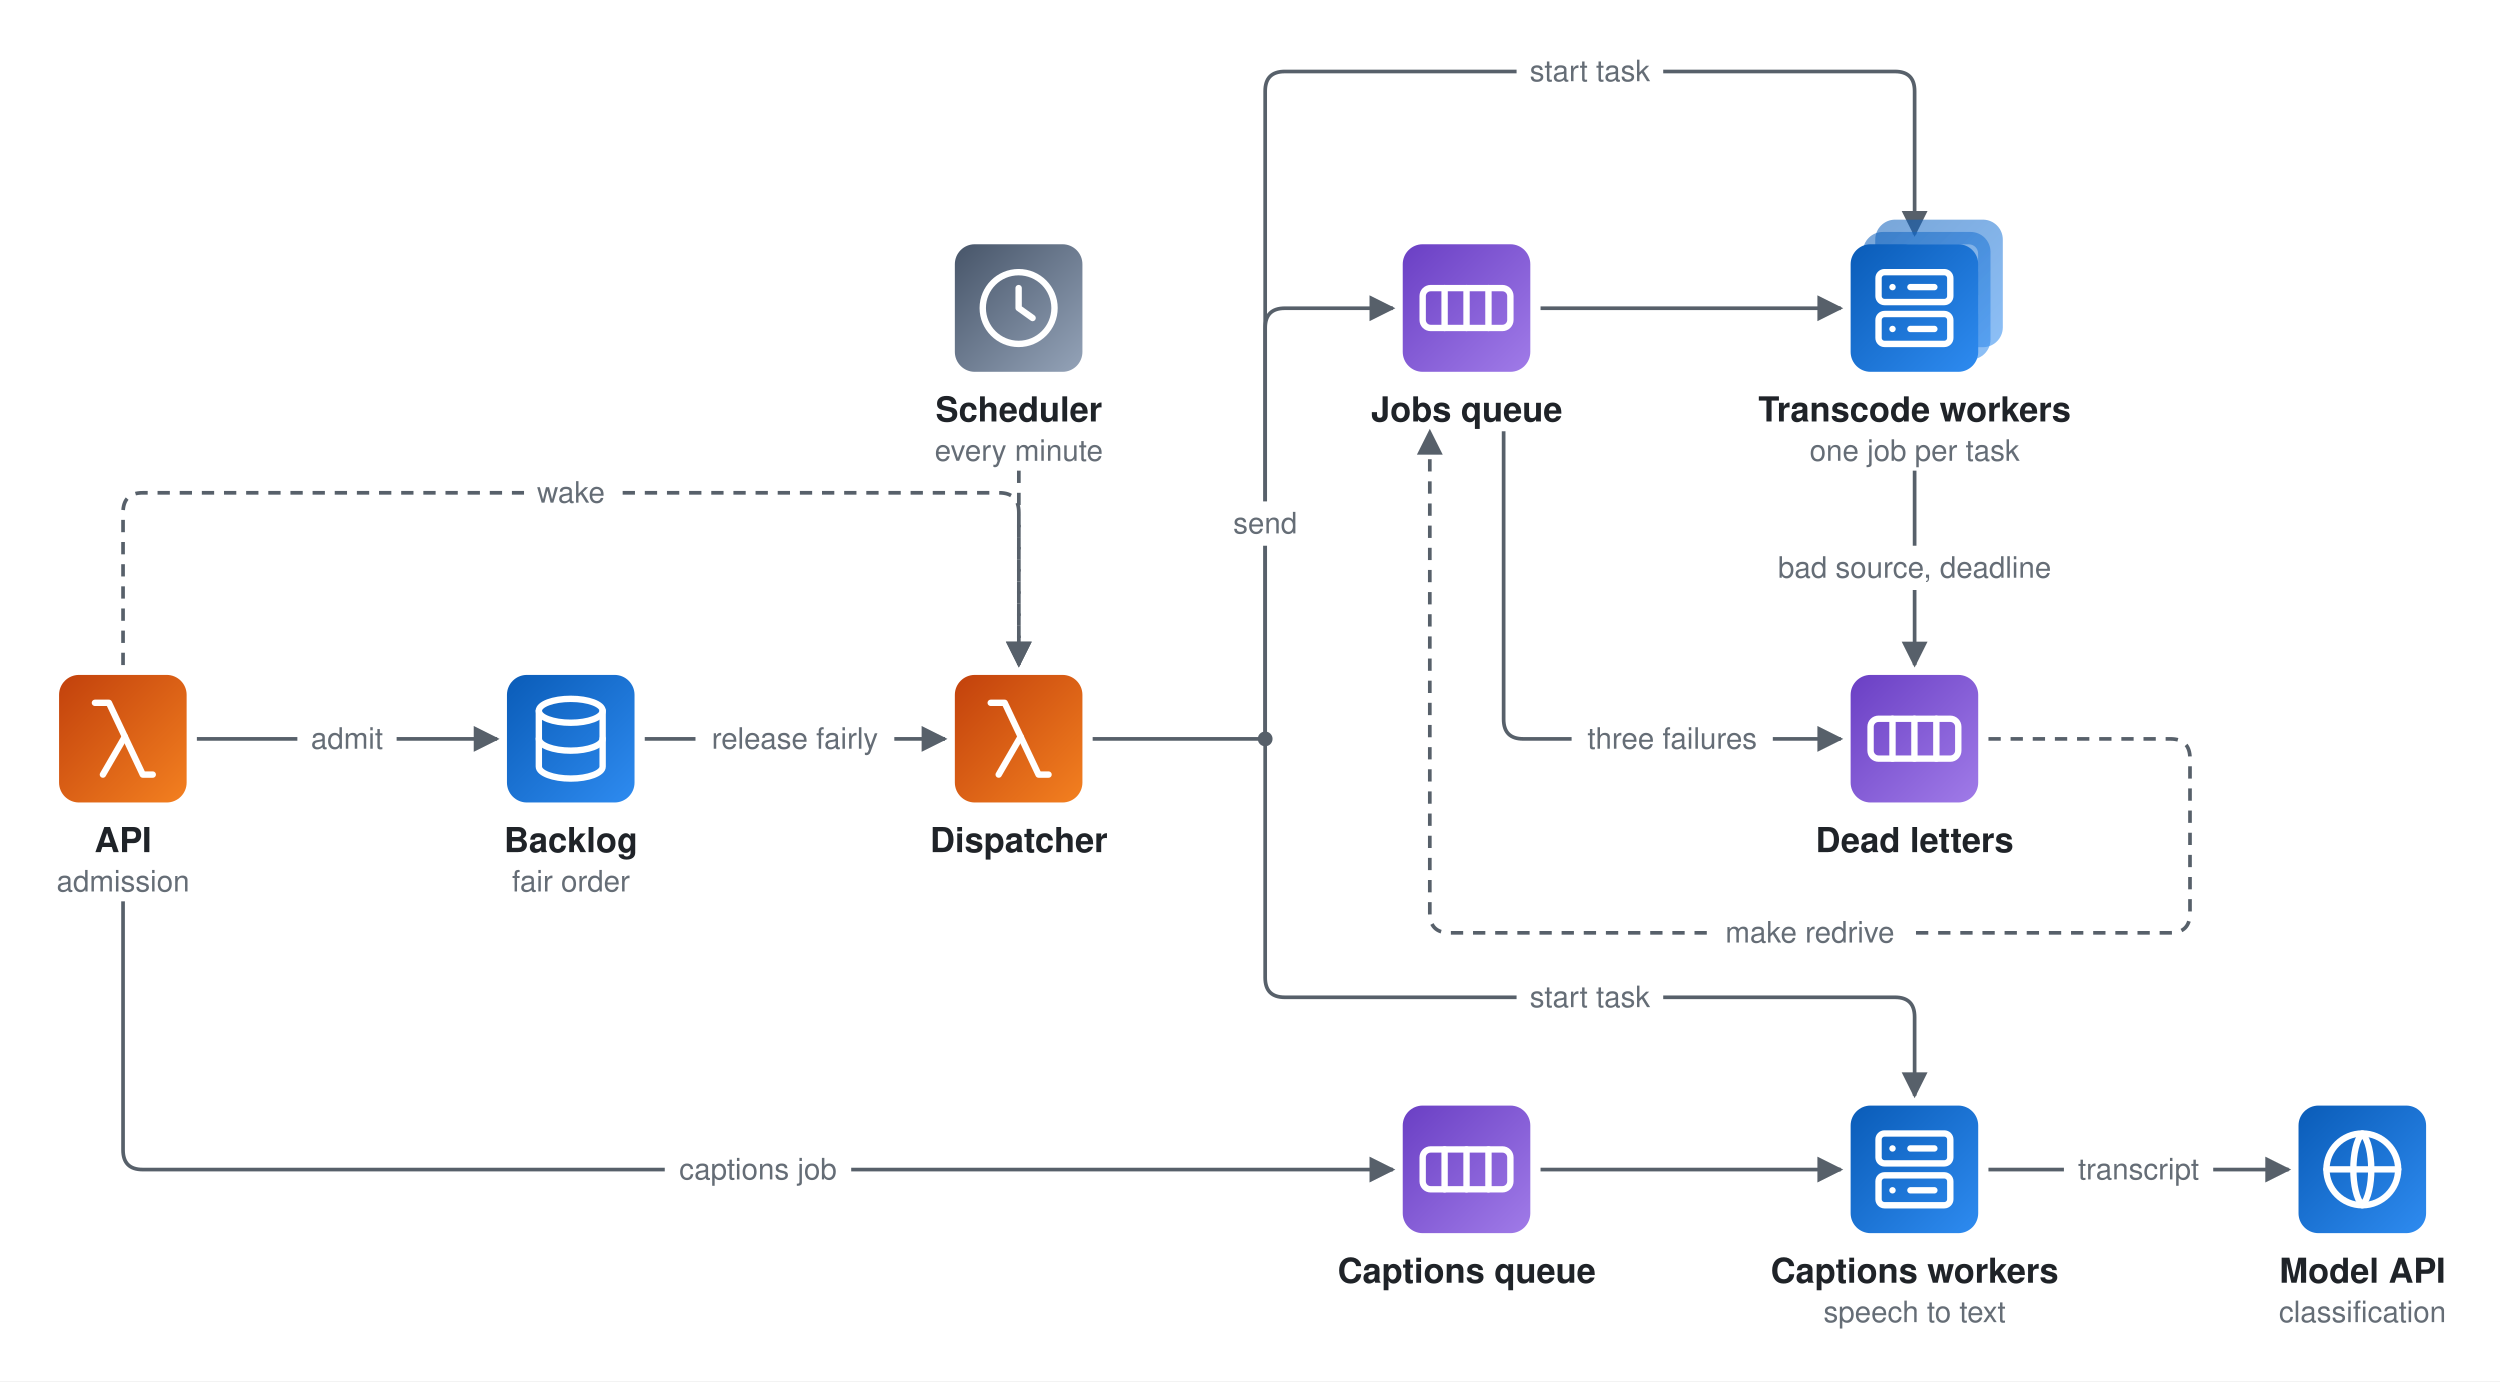
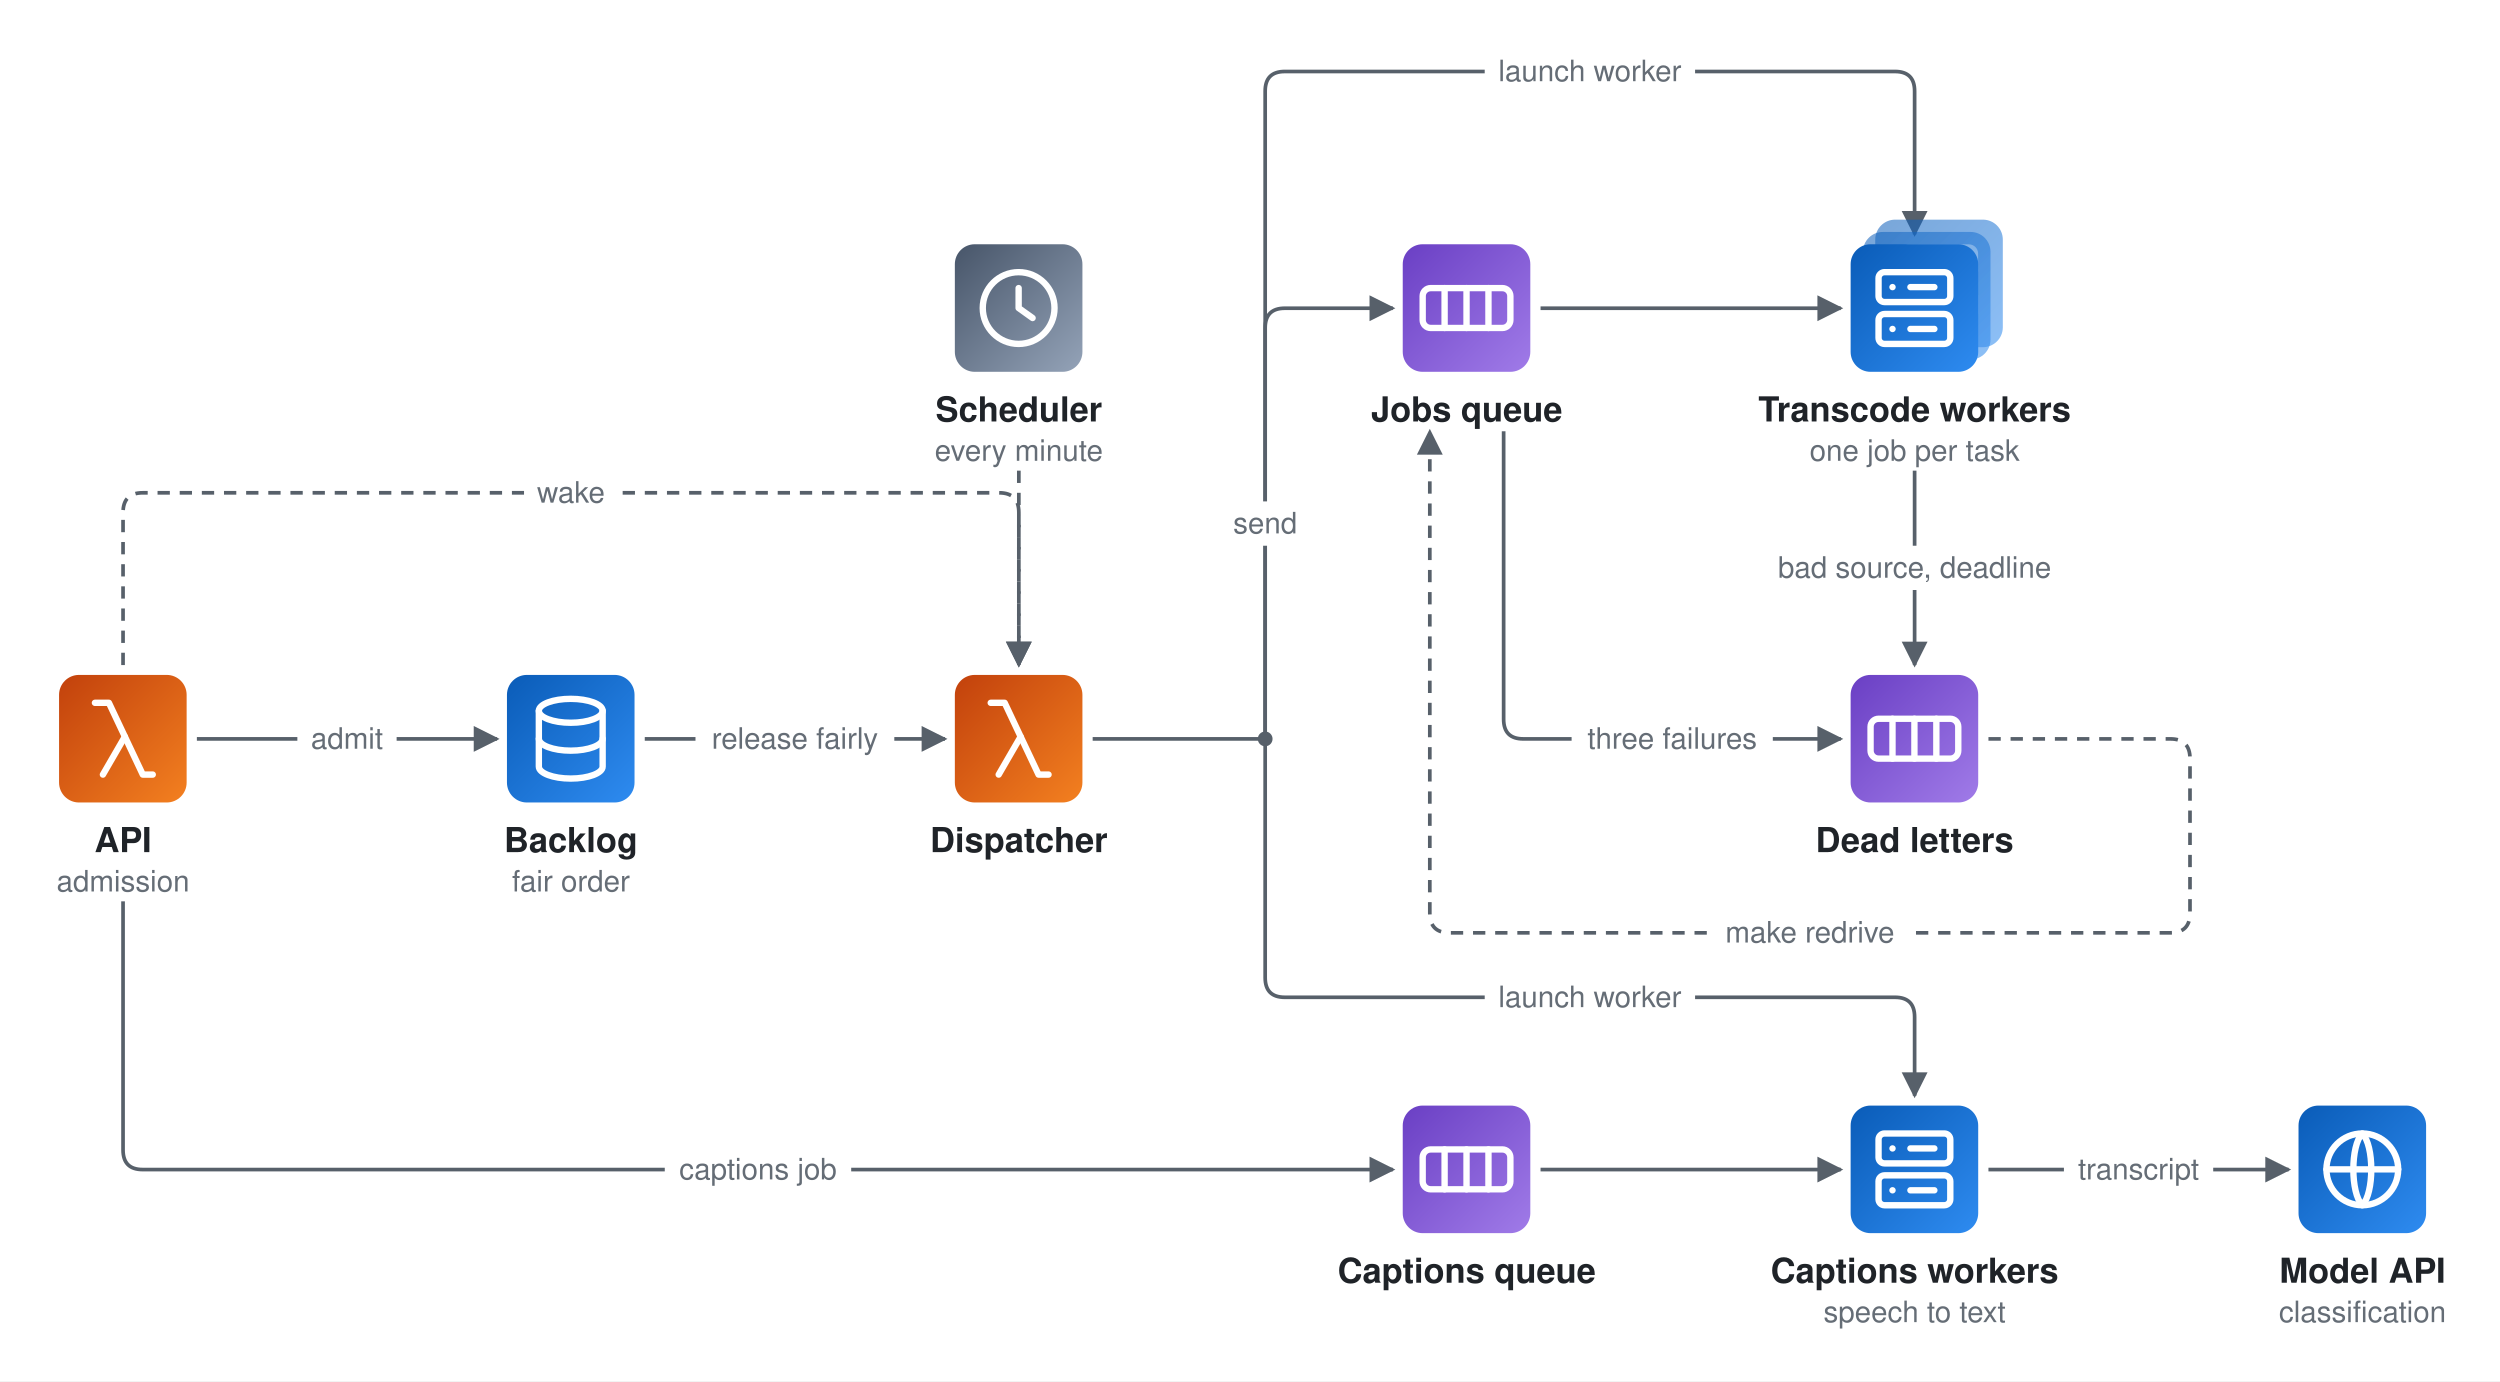
<svg xmlns="http://www.w3.org/2000/svg" viewBox="-50 -125.25 1015.87 561.25" width="1015.87" height="561.25" font-family="-apple-system, BlinkMacSystemFont, 'Segoe UI', Helvetica, Arial, sans-serif" role="img" aria-label="The API admits jobs into a fair backlog. A dispatcher releases them to queues and starts workers; jobs that keep failing move to a dead-letter queue and can be redriven.">
  <defs>
    <linearGradient id="tile-blue" x1="0" y1="0" x2="1" y2="1">
      <stop offset="0" stop-color="#0a5cb8" />
      <stop offset="1" stop-color="#2e8bf0" />
    </linearGradient>
    <linearGradient id="tile-orange" x1="0" y1="0" x2="1" y2="1">
      <stop offset="0" stop-color="#c2410c" />
      <stop offset="1" stop-color="#f38020" />
    </linearGradient>
    <linearGradient id="tile-slate" x1="0" y1="0" x2="1" y2="1">
      <stop offset="0" stop-color="#475569" />
      <stop offset="1" stop-color="#94a3b8" />
    </linearGradient>
    <linearGradient id="tile-violet" x1="0" y1="0" x2="1" y2="1">
      <stop offset="0" stop-color="#6a3fc4" />
      <stop offset="1" stop-color="#a07be8" />
    </linearGradient>
  </defs>
  <rect x="-50" y="-125.25" width="1015.87" height="561.25" fill="#ffffff" />
  <g class="dg-body">
    <g class="edge" id="e-api-_backlog" data-id="api-&gt;backlog" data-from="api" data-to="backlog">
      <path class="base" d="M30 175 L152 175" fill="none" stroke-width="1.5" stroke="#57606a" />
      <path class="head" d="M153 175L142.5 180.25L142.5 169.75z" fill="#57606a" />
    </g>
    <g class="edge" id="e-backlog-_dispatcher" data-id="backlog-&gt;dispatcher" data-from="backlog" data-to="dispatcher">
      <path class="base" d="M212 175 L334 175" fill="none" stroke-width="1.5" stroke="#57606a" />
      <path class="head" d="M335 175L324.5 180.25L324.5 169.75z" fill="#57606a" />
    </g>
    <g class="edge" id="e-tick-_dispatcher" data-id="tick-&gt;dispatcher" data-from="tick" data-to="dispatcher">
      <path class="base" d="M364 66 L364 145" fill="none" stroke-width="1.5" stroke-dasharray="5 4" stroke="#57606a" />
      <path class="head" d="M364 146L358.75 135.5L369.25 135.5z" fill="#57606a" />
    </g>
    <g class="edge" id="e-wake" data-id="wake" data-from="api" data-to="dispatcher">
      <path class="base" d="M0 145 L0 83 Q0 75 8 75 L356 75 Q364 75 364 83 L364 145" fill="none" stroke-width="1.5" stroke-dasharray="5 4" stroke="#57606a" />
      <path class="head" d="M364 146L358.75 135.5L369.25 135.5z" fill="#57606a" />
    </g>
    <g class="edge" id="e-dispatcher-_bus" data-id="dispatcher-&gt;bus" data-from="dispatcher" data-to="bus">
      <path class="base" d="M394 175 L464.1 175" fill="none" stroke-width="1.5" stroke="#57606a" />
    </g>
    <g class="edge" id="e-bus-_jobs" data-id="bus-&gt;jobs" data-from="bus" data-to="jobs">
      <path class="base" d="M464.1 175 L464.1 8 Q464.1 0 472.1 0 L516 0" fill="none" stroke-width="1.5" stroke="#57606a" />
      <path class="head" d="M517 0L506.5 5.25L506.5 -5.25z" fill="#57606a" />
    </g>
    <g class="edge" id="e-bus-_transcode" data-id="bus-&gt;transcode" data-from="bus" data-to="transcode">
      <path class="base" d="M464.1 175 L464.1 -88.2 Q464.1 -96.2 472.1 -96.2 L720 -96.2 Q728 -96.2 728 -88.2 L728 -30" fill="none" stroke-width="1.5" stroke="#57606a" />
      <path class="head" d="M728 -29L722.75 -39.5L733.25 -39.5z" fill="#57606a" />
    </g>
    <g class="edge" id="e-bus-_captions" data-id="bus-&gt;captions" data-from="bus" data-to="captions">
      <path class="base" d="M464.1 175 L464.1 272 Q464.1 280 472.1 280 L720 280 Q728 280 728 288 L728 320" fill="none" stroke-width="1.5" stroke="#57606a" />
      <path class="head" d="M728 321L722.75 310.5L733.25 310.5z" fill="#57606a" />
    </g>
    <g class="edge" id="e-jobs-_transcode" data-id="jobs-&gt;transcode" data-from="jobs" data-to="transcode">
      <path class="base" d="M576 0 L698 0" fill="none" stroke-width="1.5" stroke="#57606a" />
      <path class="head" d="M699 0L688.5 5.25L688.5 -5.25z" fill="#57606a" />
    </g>
    <g class="edge" id="e-transcode-_dlq" data-id="transcode-&gt;dlq" data-from="transcode" data-to="dlq">
      <path class="base" d="M728 66 L728 145" fill="none" stroke-width="1.5" stroke="#57606a" />
      <path class="head" d="M728 146L722.75 135.5L733.25 135.5z" fill="#57606a" />
    </g>
    <g class="edge" id="e-jobs-_dlq" data-id="jobs-&gt;dlq" data-from="jobs" data-to="dlq">
      <path class="base" d="M561 50 L561 167 Q561 175 569 175 L698 175" fill="none" stroke-width="1.5" stroke="#57606a" />
      <path class="head" d="M699 175L688.5 180.25L688.5 169.75z" fill="#57606a" />
    </g>
    <g class="edge" id="e-redrive" data-id="redrive" data-from="dlq" data-to="jobs">
      <path class="base" d="M758 175 L831.9 175 Q839.9 175 839.9 183 L839.9 245.8 Q839.9 253.8 831.9 253.8 L539 253.8 Q531 253.8 531 245.8 L531 50" fill="none" stroke-width="1.5" stroke-dasharray="5 4" stroke="#57606a" />
      <path class="head" d="M531 49L536.25 59.5L525.75 59.5z" fill="#57606a" />
    </g>
    <g class="edge" id="e-api-_cq" data-id="api-&gt;cq" data-from="api" data-to="cq">
      <path class="base" d="M0 241 L0 342 Q0 350 8 350 L516 350" fill="none" stroke-width="1.5" stroke="#57606a" />
      <path class="head" d="M517 350L506.5 355.25L506.5 344.75z" fill="#57606a" />
    </g>
    <g class="edge" id="e-cq-_captions" data-id="cq-&gt;captions" data-from="cq" data-to="captions">
      <path class="base" d="M576 350 L698 350" fill="none" stroke-width="1.5" stroke="#57606a" />
      <path class="head" d="M699 350L688.5 355.25L688.5 344.75z" fill="#57606a" />
    </g>
    <g class="edge" id="e-captions-_llm" data-id="captions-&gt;llm" data-from="captions" data-to="llm">
      <path class="base" d="M758 350 L880 350" fill="none" stroke-width="1.5" stroke="#57606a" />
      <path class="head" d="M881 350L870.5 355.25L870.5 344.75z" fill="#57606a" />
    </g>
    <g class="labels">
      <g class="elab" data-edge="api-&gt;backlog">
        <rect x="70.83" y="166" width="40.34" height="18" rx="4" fill="#ffffff" />
        <text class="elabel" x="91" y="179" font-size="12" text-anchor="middle" fill="#656d76">admit</text>
      </g>
      <g class="elab" data-edge="backlog-&gt;dispatcher">
        <rect x="232.61" y="166" width="80.79" height="18" rx="4" fill="#ffffff" />
        <text class="elabel" x="273" y="179" font-size="12" text-anchor="middle" fill="#656d76">release fairly</text>
      </g>
      <g class="elab" data-edge="wake">
        <rect x="162.98" y="66" width="38.04" height="18" rx="4" fill="#ffffff" />
        <text class="elabel" x="182" y="79" font-size="12" text-anchor="middle" fill="#656d76">wake</text>
      </g>
      <g class="elab" data-edge="bus-&gt;jobs">
        <rect x="446.07" y="78.5" width="36.05" height="18" rx="4" fill="#ffffff" />
        <text class="elabel" x="464.1" y="91.5" font-size="12" text-anchor="middle" fill="#656d76">send</text>
      </g>
      <g class="elab" data-edge="bus-&gt;transcode">
-         <rect x="566.26" y="-105.25" width="59.58" height="18" rx="4" fill="#ffffff" />
-         <text class="elabel" x="596.05" y="-92.25" font-size="12" text-anchor="middle" fill="#656d76">start task</text>
+         <rect x="553.31" y="-105.25" width="85.48" height="18" rx="4" fill="#ffffff" />
+         <text class="elabel" x="596.05" y="-92.25" font-size="12" text-anchor="middle" fill="#656d76">launch worker</text>
      </g>
      <g class="elab" data-edge="bus-&gt;captions">
-         <rect x="566.26" y="271" width="59.58" height="18" rx="4" fill="#ffffff" />
-         <text class="elabel" x="596.05" y="284" font-size="12" text-anchor="middle" fill="#656d76">start task</text>
+         <rect x="553.31" y="271" width="85.48" height="18" rx="4" fill="#ffffff" />
+         <text class="elabel" x="596.05" y="284" font-size="12" text-anchor="middle" fill="#656d76">launch worker</text>
      </g>
      <g class="elab" data-edge="transcode-&gt;dlq">
        <rect x="666.55" y="96.5" width="122.91" height="18" rx="4" fill="#ffffff" />
        <text class="elabel" x="728" y="109.5" font-size="12" text-anchor="middle" fill="#656d76">bad source, deadline</text>
      </g>
      <g class="elab" data-edge="jobs-&gt;dlq">
        <rect x="588.62" y="166" width="81.76" height="18" rx="4" fill="#ffffff" />
        <text class="elabel" x="629.5" y="179" font-size="12" text-anchor="middle" fill="#656d76">three failures</text>
      </g>
      <g class="elab" data-edge="redrive">
        <rect x="645.39" y="244.75" width="80.12" height="18" rx="4" fill="#ffffff" />
        <text class="elabel" x="685.45" y="257.75" font-size="12" text-anchor="middle" fill="#656d76">make redrive</text>
      </g>
      <g class="elab" data-edge="api-&gt;cq">
        <rect x="220.13" y="341" width="75.75" height="18" rx="4" fill="#ffffff" />
        <text class="elabel" x="258" y="354" font-size="12" text-anchor="middle" fill="#656d76">captions job</text>
      </g>
      <g class="elab" data-edge="captions-&gt;llm">
        <rect x="788.67" y="341" width="60.66" height="18" rx="4" fill="#ffffff" />
        <text class="elabel" x="819" y="354" font-size="12" text-anchor="middle" fill="#656d76">transcript</text>
      </g>
    </g>
    <g class="node" id="n-api" data-id="api">
      <g class="tile" transform="translate(-26 149) scale(0.81)">
        <rect width="64" height="64" rx="10" fill="url(#tile-orange)" />
        <g class="glyph" fill="none" stroke="#fff" stroke-width="3.2" stroke-linecap="round" stroke-linejoin="round">
          <path d="M18 14h7l17 36h5" />
          <path d="M33 31 22 50" />
        </g>
      </g>
      <text class="ntitle" x="0" y="221" font-size="14" font-weight="600" text-anchor="middle" fill="#1f2328">API</text>
      <text class="nsub" x="0" y="237" font-size="12" text-anchor="middle" fill="#656d76">admission</text>
    </g>
    <g class="node" id="n-backlog" data-id="backlog">
      <g class="tile" transform="translate(156 149) scale(0.81)">
        <rect width="64" height="64" rx="10" fill="url(#tile-blue)" />
        <g class="glyph" fill="none" stroke="#fff" stroke-width="3.2" stroke-linecap="round" stroke-linejoin="round">
          <ellipse cx="32" cy="18" rx="16" ry="6" />
          <path d="M16 18v28c0 3.3 7.2 6 16 6s16-2.7 16-6V18" />
          <path d="M16 32c0 3.3 7.2 6 16 6s16-2.7 16-6" />
        </g>
      </g>
      <text class="ntitle" x="182" y="221" font-size="14" font-weight="600" text-anchor="middle" fill="#1f2328">Backlog</text>
      <text class="nsub" x="182" y="237" font-size="12" text-anchor="middle" fill="#656d76">fair order</text>
    </g>
    <g class="node" id="n-tick" data-id="tick">
      <g class="tile" transform="translate(338 -26) scale(0.81)">
        <rect width="64" height="64" rx="10" fill="url(#tile-slate)" />
        <g class="glyph" fill="none" stroke="#fff" stroke-width="3.2" stroke-linecap="round" stroke-linejoin="round">
          <circle cx="32" cy="32" r="18" />
          <path d="M32 22v10l7 5" />
        </g>
      </g>
      <text class="ntitle" x="364" y="46" font-size="14" font-weight="600" text-anchor="middle" fill="#1f2328">Scheduler</text>
      <text class="nsub" x="364" y="62" font-size="12" text-anchor="middle" fill="#656d76">every minute</text>
    </g>
    <g class="node" id="n-dispatcher" data-id="dispatcher">
      <g class="tile" transform="translate(338 149) scale(0.81)">
        <rect width="64" height="64" rx="10" fill="url(#tile-orange)" />
        <g class="glyph" fill="none" stroke="#fff" stroke-width="3.2" stroke-linecap="round" stroke-linejoin="round">
          <path d="M18 14h7l17 36h5" />
          <path d="M33 31 22 50" />
        </g>
      </g>
      <text class="ntitle" x="364" y="221" font-size="14" font-weight="600" text-anchor="middle" fill="#1f2328">Dispatcher</text>
    </g>
    <g class="node junction" id="n-bus" data-id="bus">
      <circle class="dot" cx="464.1" cy="175" r="3" fill="#57606a" />
    </g>
    <g class="node" id="n-jobs" data-id="jobs">
      <g class="tile" transform="translate(520 -26) scale(0.81)">
        <rect width="64" height="64" rx="10" fill="url(#tile-violet)" />
        <g class="glyph" fill="none" stroke="#fff" stroke-width="3.2" stroke-linecap="round" stroke-linejoin="round">
          <rect x="10" y="22" width="44" height="20" rx="4" />
          <path d="M21 22v20M32 22v20M43 22v20" />
        </g>
      </g>
      <text class="ntitle" x="546" y="46" font-size="14" font-weight="600" text-anchor="middle" fill="#1f2328">Jobs queue</text>
    </g>
    <g class="node" id="n-transcode" data-id="transcode">
      <g class="tile" transform="translate(712 -36) scale(0.81)" opacity=".55">
        <rect width="64" height="64" rx="10" fill="url(#tile-blue)" />
        <g class="glyph" fill="none" stroke="#fff" stroke-width="3.2" stroke-linecap="round" stroke-linejoin="round">
          <rect x="14" y="14" width="36" height="15" rx="3" />
          <rect x="14" y="35" width="36" height="15" rx="3" />
          <path d="M21 21.5h.01M21 42.5h.01M30 21.5h12M30 42.5h12" />
        </g>
      </g>
      <g class="tile" transform="translate(707 -31) scale(0.81)" opacity=".55">
        <rect width="64" height="64" rx="10" fill="url(#tile-blue)" />
        <g class="glyph" fill="none" stroke="#fff" stroke-width="3.2" stroke-linecap="round" stroke-linejoin="round">
          <rect x="14" y="14" width="36" height="15" rx="3" />
          <rect x="14" y="35" width="36" height="15" rx="3" />
          <path d="M21 21.5h.01M21 42.5h.01M30 21.5h12M30 42.5h12" />
        </g>
      </g>
      <g class="tile" transform="translate(702 -26) scale(0.81)">
        <rect width="64" height="64" rx="10" fill="url(#tile-blue)" />
        <g class="glyph" fill="none" stroke="#fff" stroke-width="3.2" stroke-linecap="round" stroke-linejoin="round">
          <rect x="14" y="14" width="36" height="15" rx="3" />
          <rect x="14" y="35" width="36" height="15" rx="3" />
          <path d="M21 21.5h.01M21 42.5h.01M30 21.5h12M30 42.5h12" />
        </g>
      </g>
      <text class="ntitle" x="728" y="46" font-size="14" font-weight="600" text-anchor="middle" fill="#1f2328">Transcode workers</text>
      <text class="nsub" x="728" y="62" font-size="12" text-anchor="middle" fill="#656d76">one job per task</text>
    </g>
    <g class="node" id="n-dlq" data-id="dlq">
      <g class="tile" transform="translate(702 149) scale(0.81)">
        <rect width="64" height="64" rx="10" fill="url(#tile-violet)" />
        <g class="glyph" fill="none" stroke="#fff" stroke-width="3.2" stroke-linecap="round" stroke-linejoin="round">
          <rect x="10" y="22" width="44" height="20" rx="4" />
          <path d="M21 22v20M32 22v20M43 22v20" />
        </g>
      </g>
      <text class="ntitle" x="728" y="221" font-size="14" font-weight="600" text-anchor="middle" fill="#1f2328">Dead letters</text>
    </g>
    <g class="node" id="n-cq" data-id="cq">
      <g class="tile" transform="translate(520 324) scale(0.81)">
        <rect width="64" height="64" rx="10" fill="url(#tile-violet)" />
        <g class="glyph" fill="none" stroke="#fff" stroke-width="3.2" stroke-linecap="round" stroke-linejoin="round">
          <rect x="10" y="22" width="44" height="20" rx="4" />
          <path d="M21 22v20M32 22v20M43 22v20" />
        </g>
      </g>
      <text class="ntitle" x="546" y="396" font-size="14" font-weight="600" text-anchor="middle" fill="#1f2328">Captions queue</text>
    </g>
    <g class="node" id="n-captions" data-id="captions">
      <g class="tile" transform="translate(702 324) scale(0.81)">
        <rect width="64" height="64" rx="10" fill="url(#tile-blue)" />
        <g class="glyph" fill="none" stroke="#fff" stroke-width="3.2" stroke-linecap="round" stroke-linejoin="round">
          <rect x="14" y="14" width="36" height="15" rx="3" />
          <rect x="14" y="35" width="36" height="15" rx="3" />
          <path d="M21 21.5h.01M21 42.5h.01M30 21.5h12M30 42.5h12" />
        </g>
      </g>
      <text class="ntitle" x="728" y="396" font-size="14" font-weight="600" text-anchor="middle" fill="#1f2328">Captions workers</text>
      <text class="nsub" x="728" y="412" font-size="12" text-anchor="middle" fill="#656d76">speech to text</text>
    </g>
    <g class="node" id="n-llm" data-id="llm">
      <g class="tile" transform="translate(884 324) scale(0.81)">
        <rect width="64" height="64" rx="10" fill="url(#tile-blue)" />
        <g class="glyph" fill="none" stroke="#fff" stroke-width="3.2" stroke-linecap="round" stroke-linejoin="round">
          <circle cx="32" cy="32" r="18" />
          <path d="M14 32h36M32 14c6 6 6 30 0 36M32 14c-6 6-6 30 0 36" />
        </g>
      </g>
      <text class="ntitle" x="910" y="396" font-size="14" font-weight="600" text-anchor="middle" fill="#1f2328">Model API</text>
      <text class="nsub" x="910" y="412" font-size="12" text-anchor="middle" fill="#656d76">classification</text>
    </g>
  </g>
</svg>
